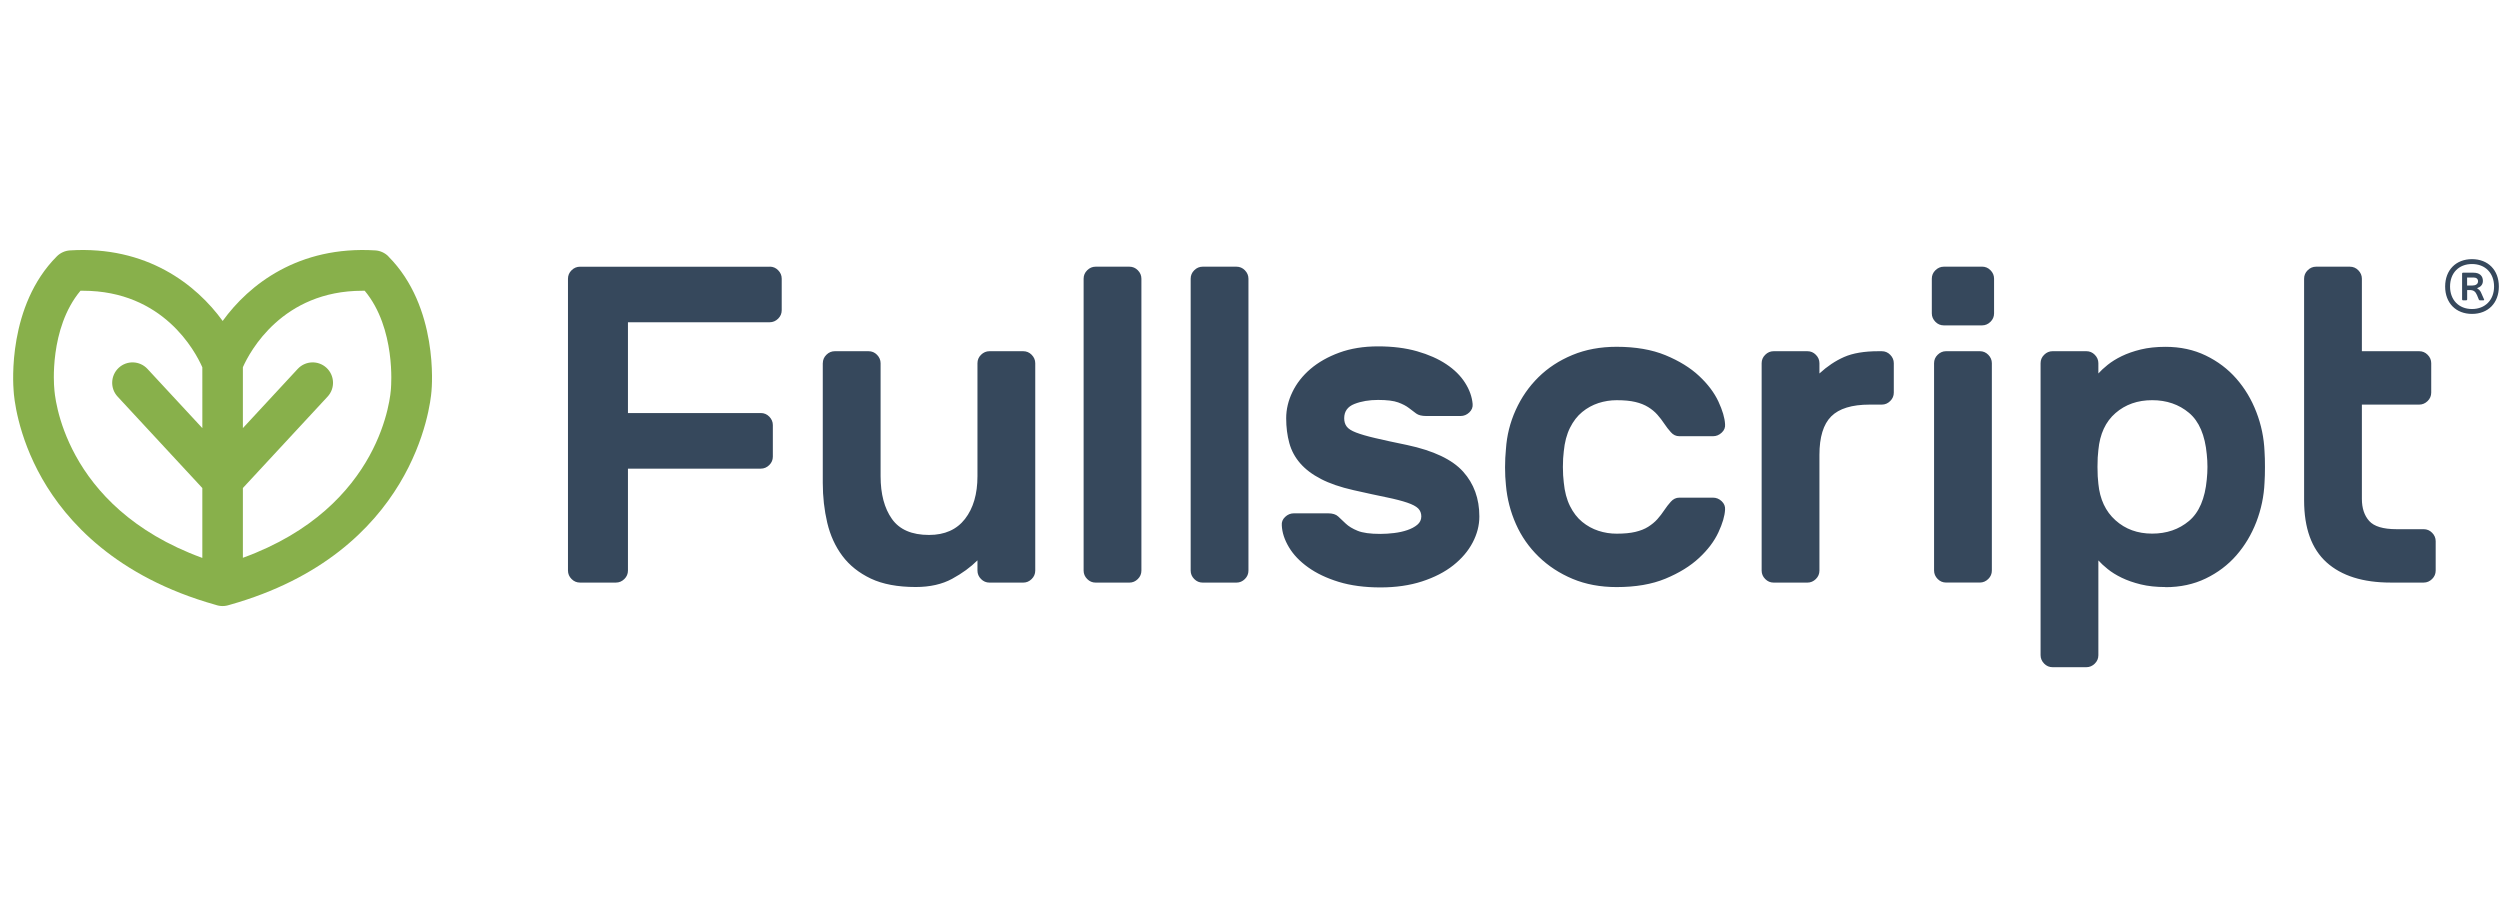
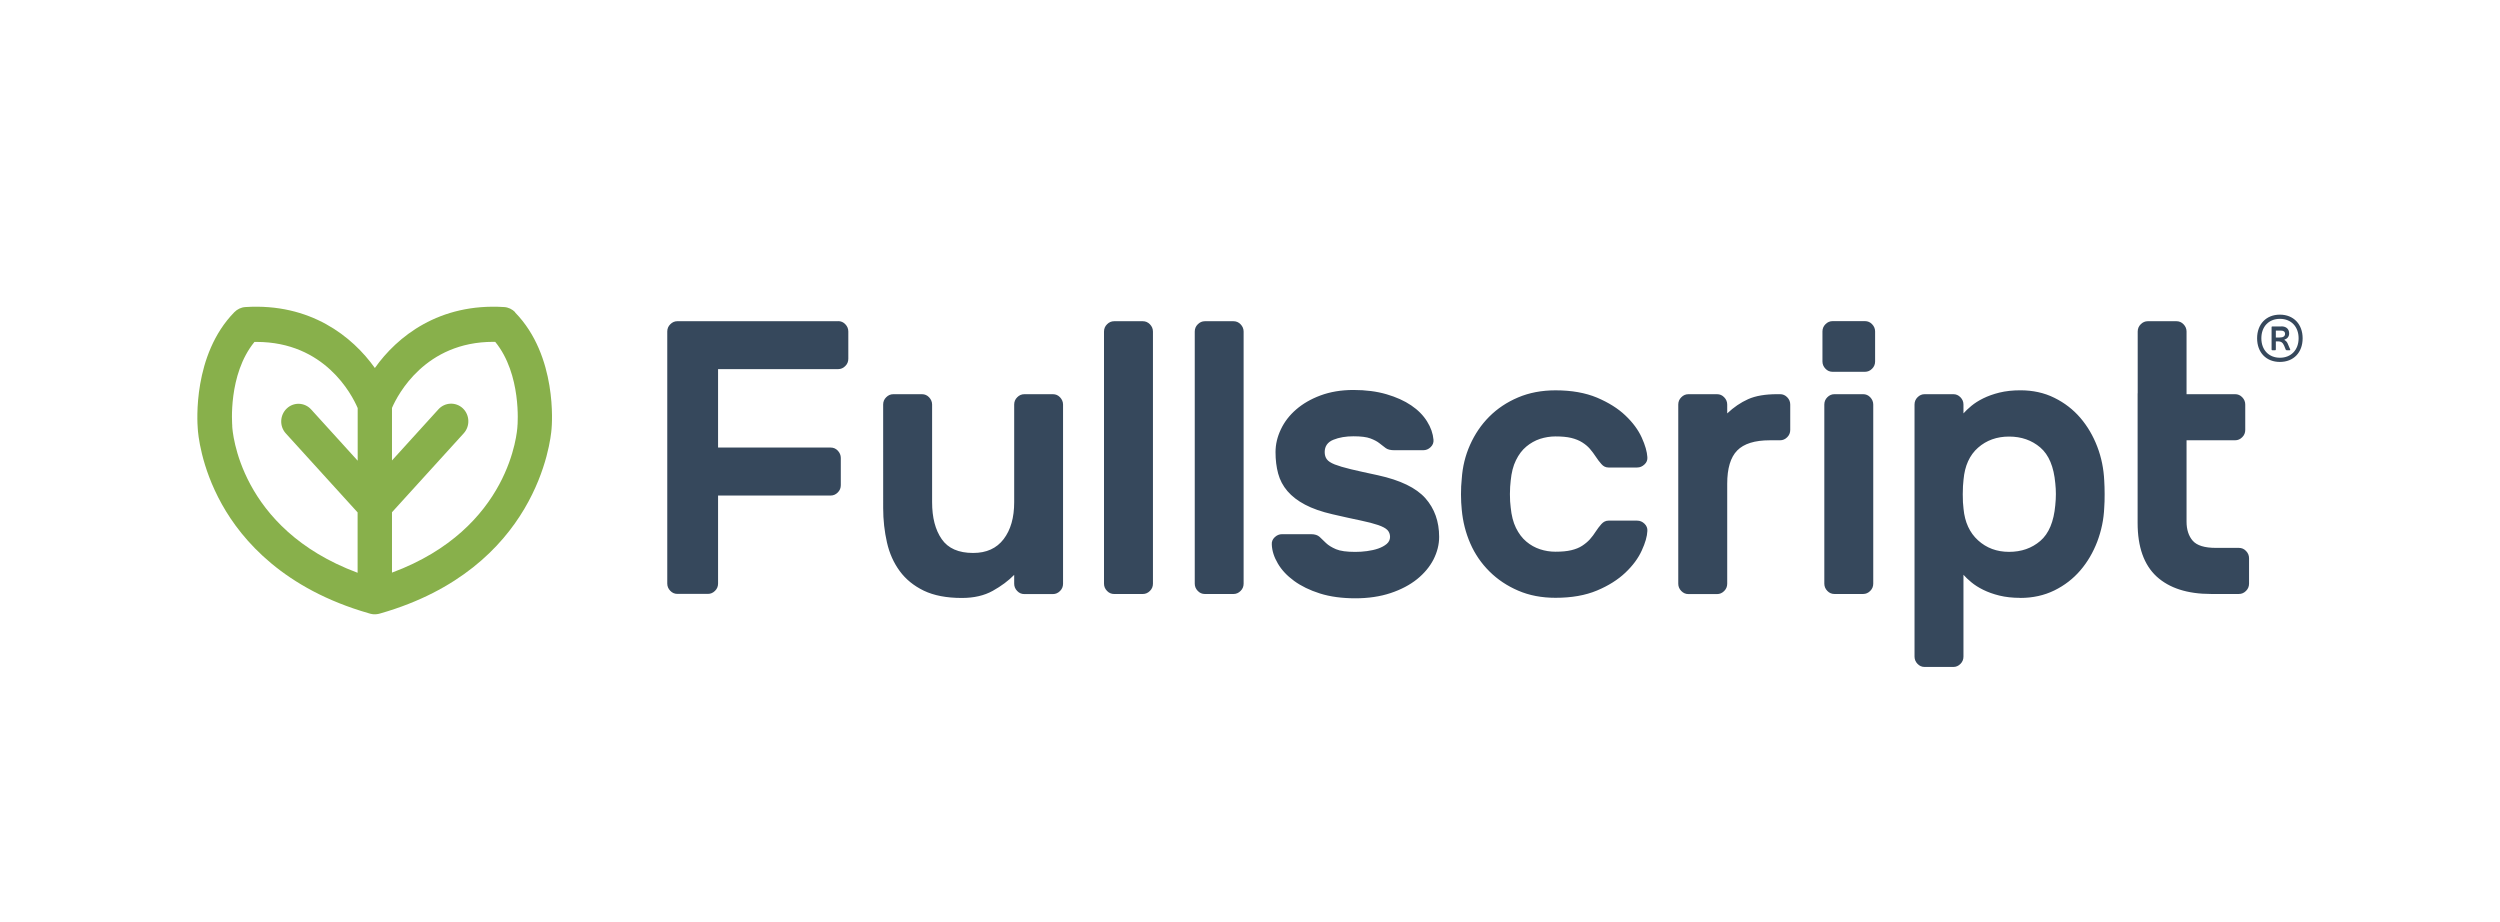
- <svg xmlns="http://www.w3.org/2000/svg" height="70" viewBox="0 0 190 70" width="190">
-   <g fill="none" fill-rule="nonzero" transform="translate(1 19)">
-     <path d="m28.518.483c-.265-.265-.62-.43-.996-.453-5.826-.359-9.597 2.591-11.599 5.363-2.008-2.772-5.776-5.725-11.605-5.363-.379.023-.734.188-.999.453-3.741 3.749-3.332 9.652-3.282 10.229.023.42.265 3.329 2.169 6.669 1.824 3.198 5.588 7.454 13.184 9.588.037.013.08.024.121.037.03.01.057.013.087.02.037.01.077.013.117.02.067.013.137.013.204.013s.131 0 .194-.013c.037-.007.07-.013.107-.017.033-.007.064-.013.097-.023.044-.013.087-.024.134-.037 14.039-3.953 15.256-15.169 15.34-16.22.037-.342.55-6.43-3.278-10.263zm-14.14 13.052-.013-.013-4.157-4.484c-.58-.628-1.562-.664-2.186-.084-.627.584-.664 1.564-.084 2.188l6.426 6.934.013.013v5.309s-.01 0-.013 0c-10.643-3.886-11.22-12.488-11.237-12.867 0-.027-.007-.057-.007-.084-.007-.047-.406-4.477 1.995-7.35h.188c6.114 0 8.545 4.625 9.061 5.789 0 .01.01.017.013.027zm14.341-3.084c0 .024-.007.054-.007.077-.02.386-.597 8.984-11.24 12.86-.007 0-.01 0-.013.007v-5.306l.013-.013 6.426-6.934c.58-.624.543-1.604-.084-2.188-.627-.581-1.606-.544-2.189.084l-4.153 4.484-.013.013v-4.621s.01-.02.013-.034c.513-1.148 2.977-5.782 9.068-5.782h.178c2.383 2.856 2.001 7.306 1.998 7.35z" fill="#88b04b" />
-     <path d="m57.498 1.265c.248 0 .463.091.64.272.181.181.272.396.272.641v2.4c0 .248-.091.463-.272.641-.181.178-.396.272-.64.272h-10.774v6.9h10.1c.248 0 .463.091.64.272s.272.396.272.641v2.4c0 .248-.091.463-.272.641s-.396.272-.64.272h-10.1v7.746c0 .248-.09.463-.271.641-.181.178-.396.272-.64.272h-2.735c-.248 0-.463-.091-.64-.272-.181-.181-.272-.396-.272-.641v-22.18c0-.248.091-.463.272-.641.181-.181.396-.272.64-.272h14.425zm4.036 7.34c0-.248.09-.463.271-.641.181-.181.396-.272.64-.272h2.568c.248 0 .463.091.64.272s.272.396.272.641v8.588c0 1.353.288 2.437.861 3.245.573.812 1.515 1.218 2.82 1.218 1.193 0 2.105-.406 2.735-1.218.63-.812.946-1.893.946-3.245v-8.588c0-.248.09-.463.271-.641.181-.178.396-.272.641-.272h2.567c.248 0 .463.091.641.272.177.181.272.396.272.641v15.76c0 .248-.091.463-.272.641-.181.181-.395.272-.641.272h-2.567c-.248 0-.463-.091-.641-.272-.181-.181-.271-.396-.271-.641v-.779c-.52.52-1.16.987-1.924 1.403-.764.416-1.69.624-2.769.624-1.374 0-2.511-.215-3.412-.641-.902-.43-1.622-1.003-2.162-1.725-.54-.722-.922-1.561-1.15-2.52-.225-.96-.339-1.967-.339-3.027v-9.095zm24.213 15.76c0 .248-.09.463-.272.641-.181.181-.395.272-.64.272h-2.568c-.248 0-.463-.091-.64-.272-.181-.181-.272-.396-.272-.641v-22.184c0-.248.09-.463.272-.641.181-.181.395-.272.64-.272h2.568c.248 0 .462.091.64.272.181.181.272.396.272.641zm8.135 0c0 .248-.09.463-.271.641-.181.181-.396.272-.641.272h-2.567c-.248 0-.463-.091-.641-.272-.181-.181-.271-.396-.271-.641v-22.184c0-.248.09-.463.271-.641.181-.181.396-.272.641-.272h2.567c.248 0 .463.091.641.272.177.181.271.396.271.641zm23.965-9.065c-.043.339-.067.732-.067 1.185 0 .453.024.846.067 1.185.067.698.225 1.295.473 1.792.248.497.556.896.928 1.201.372.305.781.53 1.233.678.45.148.912.218 1.385.218.563 0 1.035-.044 1.417-.134.382-.091.711-.218.979-.389.268-.171.5-.359.694-.574.191-.215.379-.456.557-.728.134-.201.291-.406.472-.607.181-.201.395-.305.64-.305h2.568c.248 0 .466.091.657.272.191.181.275.396.255.641-.024.473-.191 1.047-.507 1.725-.315.678-.804 1.326-1.468 1.943-.664.618-1.515 1.144-2.551 1.574-1.036.43-2.273.641-3.714.641-1.237 0-2.353-.208-3.346-.624-.992-.416-1.854-.98-2.584-1.691-.731-.711-1.308-1.534-1.723-2.47-.416-.936-.671-1.923-.761-2.96-.044-.406-.067-.856-.067-1.352 0-.497.024-.96.067-1.386.067-1.037.315-2.03.744-2.977.429-.946 1.002-1.775 1.723-2.487.721-.712 1.582-1.275 2.585-1.691 1.002-.416 2.122-.624 3.362-.624 1.441 0 2.678.215 3.714.641 1.036.43 1.887.953 2.551 1.574.664.621 1.153 1.269 1.468 1.943.315.678.483 1.252.507 1.725.024.248-.06.463-.255.641-.191.181-.412.272-.657.272h-2.568c-.248 0-.462-.101-.64-.305-.181-.201-.338-.406-.472-.607-.181-.272-.365-.514-.557-.728-.191-.215-.422-.406-.694-.574-.272-.168-.597-.299-.979-.389-.382-.091-.855-.134-1.417-.134-.472 0-.935.074-1.385.218-.449.148-.862.373-1.233.678-.372.305-.68.705-.928 1.201-.248.497-.406 1.094-.473 1.792zm23.248-3.55c-1.351 0-2.326.299-2.923.896-.597.597-.895 1.574-.895 2.926v8.793c0 .248-.09.463-.272.641-.181.178-.395.272-.64.272h-2.568c-.248 0-.462-.091-.64-.272-.181-.181-.272-.396-.272-.641v-15.76c0-.248.09-.463.272-.641.181-.181.395-.272.64-.272h2.568c.248 0 .463.091.64.272.181.181.272.396.272.641v.779c.586-.54 1.21-.96 1.874-1.252.664-.292 1.535-.44 2.618-.44h.248c.248 0 .462.091.64.272s.272.396.272.641v2.232c0 .248-.09.463-.272.641-.181.181-.395.272-.64.272zm8.542-10.485c.248 0 .463.091.64.272.181.181.272.396.272.641v2.638c0 .248-.09.463-.272.641-.181.178-.395.272-.64.272h-2.907c-.248 0-.463-.091-.64-.272-.178-.181-.272-.396-.272-.641v-2.635c0-.248.09-.463.272-.641.181-.178.395-.272.64-.272h2.907zm.744 23.096c0 .248-.09.463-.272.641-.181.178-.395.272-.64.272h-2.568c-.248 0-.463-.091-.64-.272-.178-.181-.272-.396-.272-.641v-15.757c0-.248.09-.463.272-.641.181-.178.395-.272.64-.272h2.568c.248 0 .462.091.64.272s.272.396.272.641v15.76zm13.194 1.255c-.698 0-1.324-.067-1.874-.201-.55-.134-1.036-.305-1.452-.507-.416-.201-.771-.423-1.062-.658-.292-.235-.53-.456-.711-.658v7.202c0 .248-.09.463-.272.641-.181.178-.395.272-.64.272h-2.568c-.248 0-.463-.091-.64-.272-.178-.181-.272-.396-.272-.641v-22.19c0-.248.09-.463.272-.641.181-.181.395-.272.64-.272h2.568c.248 0 .462.091.64.272.178.181.272.396.272.641v.779c.181-.201.416-.423.711-.658.295-.235.647-.456 1.062-.658.416-.201.902-.373 1.452-.507.553-.134 1.176-.201 1.874-.201 1.126 0 2.145.218 3.057.658.912.44 1.69 1.027 2.33 1.759.641.732 1.15 1.577 1.519 2.537.372.96.58 1.957.623 2.994.024.339.033.732.033 1.185 0 .453-.01.846-.033 1.185-.044 1.037-.255 2.034-.623 2.994-.372.96-.878 1.802-1.519 2.537-.64.732-1.417 1.319-2.33 1.759-.912.44-1.93.658-3.057.658zm3.141-8.185c.067-.631.067-1.262 0-1.893-.134-1.467-.586-2.52-1.351-3.161-.764-.641-1.7-.963-2.802-.963-1.103 0-2.032.325-2.786.98-.755.654-1.187 1.591-1.301 2.806-.044.339-.067.765-.067 1.285 0 .52.024.946.067 1.285.114 1.171.546 2.098 1.301 2.772.754.678 1.683 1.013 2.786 1.013 1.103 0 2.038-.322 2.802-.963.764-.641 1.217-1.698 1.351-3.161zm7.395-9.817v-5.433c0-.248.09-.463.272-.641.181-.181.395-.272.64-.272h2.567c.248 0 .463.091.641.272.178.181.272.396.272.641v5.511h4.357c.248 0 .463.091.641.272.181.181.272.396.272.641v2.232c0 .248-.091.463-.272.641-.181.178-.396.272-.641.272h-4.357v7.169c0 .698.184 1.259.556 1.675.372.416 1.063.624 2.079.624h2.062c.248 0 .462.091.64.272.181.181.272.396.272.641v2.232c0 .248-.091.463-.272.641-.181.178-.395.272-.64.272h-2.501c-2.116 0-3.745-.513-4.881-1.537-1.136-1.027-1.706-2.598-1.706-4.719zm-67.091 12.639c0-.248-.081-.453-.238-.611-.157-.158-.436-.305-.831-.44-.395-.134-.922-.272-1.576-.406-.657-.134-1.491-.315-2.507-.544-.996-.225-1.821-.51-2.474-.849-.657-.339-1.18-.735-1.575-1.188-.395-.453-.674-.967-.831-1.544-.158-.577-.238-1.205-.238-1.883 0-.678.158-1.346.476-2.0.315-.654.774-1.238 1.371-1.749.6-.51 1.328-.923 2.186-1.238.858-.315 1.84-.477 2.95-.477s2.095.124 2.967.373c.868.248 1.609.577 2.219.983.61.406 1.086.876 1.425 1.41.338.53.529 1.067.576 1.611.024.248-.063.463-.254.644-.191.181-.413.272-.661.272h-2.608c-.338 0-.593-.064-.764-.188-.167-.124-.355-.265-.56-.423-.204-.158-.476-.299-.814-.423-.338-.124-.848-.188-1.525-.188-.677 0-1.277.101-1.797.305-.52.205-.778.567-.778 1.087 0 .248.06.456.188.628.124.171.362.322.711.456s.835.279 1.458.423c.62.148 1.428.322 2.424.527 2.011.43 3.429 1.104 4.254 2.02.824.916 1.237 2.054 1.237 3.41 0 .678-.171 1.339-.51 1.983-.338.644-.831 1.222-1.474 1.732-.643.51-1.435.916-2.374 1.222-.939.305-1.994.456-3.168.456-1.173 0-2.253-.141-3.168-.423-.915-.282-1.689-.651-2.319-1.104-.634-.453-1.12-.96-1.458-1.527-.338-.564-.52-1.121-.543-1.661-.024-.248.06-.463.254-.644.191-.181.413-.272.661-.272h2.608c.338 0 .593.081.761.238.171.158.362.339.577.544.215.205.513.386.898.544.382.158.959.238 1.729.238.338 0 .687-.024 1.049-.067s.694-.117.999-.221c.305-.104.559-.238.761-.406.201-.168.305-.379.305-.628zm81.893-17.477c0 1.249-.814 2.081-2.041 2.081-1.226 0-2.041-.832-2.041-2.081s.819-2.081 2.041-2.081c1.222 0 2.041.832 2.041 2.081zm-3.709 0c0 1.021.668 1.71 1.668 1.71 1.001 0 1.677-.689 1.677-1.71 0-1.021-.667-1.71-1.677-1.71-1.01 0-1.668.689-1.668 1.71zm1.785-1.051c.455 0 .711.237.711.625 0 .284-.182.461-.403.534-.047.017-.047.03-.004.052.151.09.234.202.29.353l.204.461c.022.047 0 .073-.048.073h-.273c-.034 0-.056-.017-.074-.052l-.138-.34c-.117-.259-.238-.388-.564-.388h-.186v.715c0 .039-.022.065-.065.065h-.255c-.04 0-.065-.022-.065-.065v-1.969c0-.039.022-.065.065-.065h.81zm-.489.978h.359c.29 0 .472-.108.472-.323 0-.202-.147-.289-.343-.289h-.489z" fill="#36485c" />
-   </g>
+ <svg xmlns="http://www.w3.org/2000/svg" fill="none" height="70" viewBox="0 0 190 70" width="190">
+   <path d="m63.701 24.406c.212 0 .394.078.541.234.153.156.23.343.23.553v2.073c0 .216-.076.403-.23.553-.153.156-.335.234-.541.234h-9.128v5.961h8.557c.212 0 .394.078.541.234.147.156.23.343.23.553v2.073c0 .216-.076.403-.23.553-.153.156-.336.234-.541.234h-8.557v6.688c0 .216-.076.403-.23.553-.153.156-.336.234-.541.234h-2.319c-.212 0-.394-.078-.541-.234-.153-.156-.23-.343-.23-.553v-19.151c0-.216.076-.403.23-.553.153-.156.335-.234.541-.234h12.217zm3.419 6.34c0-.216.076-.403.23-.553.153-.156.335-.234.541-.234h2.178c.212 0 .394.078.541.234s.23.343.23.553v7.421c0 1.166.241 2.103.73 2.806.483.703 1.283 1.052 2.389 1.052 1.012 0 1.783-.349 2.319-1.052.535-.703.8-1.635.8-2.806v-7.421c0-.216.076-.403.23-.553.153-.156.335-.234.541-.234h2.172c.212 0 .394.078.541.234s.23.343.23.553v13.617c0 .216-.076.403-.23.553-.153.156-.335.234-.541.234h-2.172c-.212 0-.394-.078-.541-.234-.153-.156-.23-.343-.23-.553v-.673c-.441.451-.983.853-1.63 1.214-.647.361-1.43.541-2.348.541-1.165 0-2.124-.186-2.89-.553-.765-.372-1.371-.865-1.83-1.49-.459-.625-.783-1.346-.971-2.175-.188-.829-.288-1.701-.288-2.614zm20.504 13.611c0 .216-.076.403-.23.553-.153.156-.335.234-.541.234h-2.178c-.212 0-.394-.078-.541-.234-.153-.156-.23-.343-.23-.553v-19.157c0-.216.076-.403.23-.553.153-.156.335-.234.541-.234h2.178c.212 0 .388.078.541.234.153.156.23.343.23.553v19.163zm6.891 0c0 .216-.076.403-.23.553-.153.156-.336.234-.541.234h-2.172c-.212 0-.394-.078-.541-.234-.153-.156-.23-.343-.23-.553v-19.157c0-.216.076-.403.23-.553.153-.156.336-.234.541-.234h2.172c.212 0 .394.078.541.234.153.156.23.343.23.553v19.163zm20.298-7.83c-.035.294-.059.631-.059 1.022s.018.733.059 1.022c.059.601.188 1.118.4 1.55.212.427.471.775.789 1.04.312.264.659.457 1.041.583.383.126.771.186 1.172.186.476 0 .877-.036 1.2-.114.324-.078.6-.186.83-.337.229-.15.424-.312.588-.493.165-.186.324-.397.471-.631.112-.174.247-.348.4-.523.153-.174.336-.264.542-.264h2.177c.212 0 .395.078.559.234.159.156.236.343.218.553-.017.409-.159.907-.429 1.49-.265.583-.683 1.148-1.242 1.677-.565.535-1.283.992-2.16 1.358-.877.367-1.924.553-3.148.553-1.048 0-1.996-.18-2.831-.541-.842-.36-1.572-.847-2.189-1.46-.618-.613-1.107-1.322-1.46-2.133-.353-.811-.565-1.659-.647-2.554-.036-.348-.059-.739-.059-1.166 0-.427.017-.829.059-1.196.058-.895.264-1.755.629-2.572.365-.817.848-1.532 1.46-2.145.612-.613 1.342-1.1 2.189-1.46.848-.36 1.795-.541 2.849-.541 1.218 0 2.265.186 3.148.553.877.373 1.601.823 2.16 1.358.565.535.977 1.094 1.242 1.677.264.583.406 1.082.429 1.49.018.216-.053.403-.218.553-.164.156-.347.234-.559.234h-2.177c-.212 0-.389-.084-.542-.264-.153-.174-.288-.348-.4-.523-.153-.234-.312-.445-.471-.631-.158-.186-.359-.348-.588-.493-.23-.144-.506-.258-.83-.337-.323-.078-.724-.114-1.2-.114-.401 0-.795.066-1.172.186-.382.126-.729.325-1.041.583-.318.264-.577.607-.789 1.04-.212.427-.341.943-.4 1.55zm19.692-3.065c-1.142 0-1.972.258-2.478.775-.506.517-.759 1.358-.759 2.53v7.596c0 .216-.077.403-.23.553-.153.156-.335.234-.541.234h-2.178c-.212 0-.388-.078-.541-.234-.153-.156-.23-.343-.23-.553v-13.617c0-.216.077-.403.23-.553.153-.156.335-.234.541-.234h2.178c.212 0 .394.078.541.234.153.156.23.343.23.553v.673c.494-.469 1.024-.829 1.589-1.082s1.3-.379 2.218-.379h.212c.212 0 .389.078.542.234s.229.343.229.553v1.929c0 .216-.076.403-.229.553-.153.156-.336.234-.542.234zm7.232-9.056c.212 0 .395.078.542.234.153.156.229.343.229.553v2.277c0 .216-.076.403-.229.553-.153.156-.336.234-.542.234h-2.46c-.211 0-.394-.078-.541-.234-.153-.156-.23-.343-.23-.553v-2.277c0-.216.077-.403.23-.553.153-.156.335-.234.541-.234zm.63 19.95c0 .216-.076.403-.229.553-.153.156-.336.234-.542.234h-2.177c-.212 0-.395-.078-.542-.234-.153-.156-.229-.343-.229-.553v-13.611c0-.216.076-.403.229-.553.153-.156.336-.234.542-.234h2.177c.212 0 .394.078.542.234.147.156.229.343.229.553zm11.176 1.082c-.589 0-1.124-.06-1.589-.174s-.877-.264-1.23-.439c-.353-.174-.653-.366-.9-.571-.248-.204-.448-.397-.601-.571v6.219c0 .216-.076.403-.229.553-.153.156-.336.234-.542.234h-2.177c-.212 0-.395-.078-.542-.234-.153-.156-.229-.343-.229-.553v-19.157c0-.216.076-.403.229-.553.153-.156.336-.234.542-.234h2.177c.212 0 .389.078.542.234s.229.343.229.553v.673c.153-.174.353-.367.601-.571.247-.204.547-.397.9-.571.353-.174.765-.325 1.23-.439.471-.114.995-.174 1.589-.174.953 0 1.818.186 2.589.571.771.379 1.43.889 1.972 1.52.541.631.971 1.364 1.289 2.193.317.829.488 1.689.529 2.584.018.294.03.631.03 1.022s-.006.733-.03 1.022c-.035.895-.217 1.755-.529 2.584-.318.829-.742 1.556-1.289 2.193-.542.631-1.201 1.142-1.972 1.52s-1.636.571-2.589.571zm2.66-7.067c.059-.547.059-1.088 0-1.635-.112-1.268-.494-2.175-1.142-2.728-.647-.553-1.442-.829-2.371-.829-.93 0-1.719.282-2.36.847-.642.565-1.007 1.376-1.101 2.422-.035.294-.059.661-.059 1.112s.018.817.059 1.112c.094 1.01.465 1.815 1.101 2.392.641.583 1.424.877 2.36.877.935 0 1.724-.276 2.371-.829.648-.553 1.03-1.466 1.142-2.728zm6.262-8.479v-4.693c0-.216.076-.403.229-.553.153-.156.336-.234.542-.234h2.171c.212 0 .395.078.542.234.153.156.229.343.229.553v4.759h3.69c.212 0 .394.078.542.234.153.156.229.343.229.553v1.929c0 .216-.076.403-.229.553-.153.156-.336.234-.542.234h-3.69v6.189c0 .601.159 1.088.471 1.448.318.36.9.541 1.76.541h1.748c.211 0 .394.078.541.234.153.156.23.343.23.553v1.929c0 .216-.077.403-.23.553-.153.156-.335.234-.541.234h-2.119c-1.795 0-3.172-.445-4.137-1.328-.96-.889-1.442-2.241-1.442-4.074v-9.849zm-56.821 10.919c0-.216-.071-.391-.2-.529-.135-.138-.371-.264-.706-.379-.336-.114-.783-.234-1.336-.348s-1.265-.27-2.125-.469c-.841-.192-1.542-.439-2.095-.733-.559-.294-1-.637-1.336-1.028-.336-.391-.571-.835-.706-1.334-.135-.499-.2-1.04-.2-1.629s.135-1.16.406-1.731c.265-.565.653-1.07 1.159-1.508s1.124-.799 1.854-1.07c.73-.27 1.56-.415 2.501-.415.942 0 1.772.108 2.513.324.736.216 1.366.499 1.878.847.518.349.918.757 1.206 1.22.288.457.447.919.489 1.394.017.216-.053.403-.218.559-.159.156-.347.234-.559.234h-2.207c-.289 0-.5-.054-.648-.162-.141-.108-.3-.228-.476-.367-.171-.138-.4-.258-.689-.367-.288-.108-.718-.162-1.289-.162-.57 0-1.082.084-1.524.264-.441.18-.659.493-.659.937 0 .216.053.397.159.541.106.15.306.277.6.397.294.114.706.24 1.236.366.524.126 1.207.276 2.054.457 1.701.373 2.901.956 3.602 1.743.7.793 1.047 1.773 1.047 2.944 0 .583-.147 1.154-.429 1.713-.289.559-.707 1.058-1.248 1.496-.547.439-1.218.793-2.013 1.058-.794.264-1.689.397-2.683.397-.995 0-1.907-.12-2.684-.366-.777-.246-1.43-.565-1.966-.956-.536-.391-.948-.829-1.236-1.322-.288-.487-.441-.968-.459-1.436-.018-.216.053-.403.218-.559.165-.156.347-.234.559-.234h2.207c.288 0 .5.072.648.204.147.138.306.294.488.469.182.174.436.331.759.469.324.138.812.204 1.466.204.288 0 .582-.018.888-.06.306-.042.589-.102.848-.192.259-.09.471-.204.647-.349.171-.144.259-.331.259-.541zm69.356-15.101c0 1.082-.689 1.797-1.73 1.797-1.042 0-1.73-.721-1.73-1.797 0-1.076.694-1.797 1.73-1.797s1.73.721 1.73 1.797zm-3.137 0c0 .883.565 1.478 1.413 1.478.847 0 1.418-.595 1.418-1.478 0-.883-.565-1.478-1.418-1.478-.854 0-1.413.595-1.413 1.478zm1.513-.907c.382 0 .6.204.6.541 0 .246-.153.397-.341.463-.042.012-.042.024 0 .042.129.078.2.174.247.306l.17.397c.018.042.001.066-.041.066h-.229s-.047-.012-.065-.042l-.118-.294c-.1-.222-.2-.337-.476-.337h-.159v.619c0 .036-.018.054-.053.054h-.218c-.035 0-.053-.018-.053-.054v-1.701c0-.036.018-.054.053-.054h.689zm-.418.847h.306c.247 0 .4-.09.4-.276 0-.174-.124-.246-.288-.246h-.412v.529z" fill="#36485c" />
+   <path d="m39.154 23.727c-.224-.228-.524-.373-.842-.391-4.932-.312-8.127 2.235-9.822 4.633-1.701-2.392-4.896-4.946-9.834-4.633-.324.018-.624.162-.848.391-3.166 3.239-2.819 8.341-2.778 8.839.018.36.224 2.878 1.836 5.763 1.542 2.764 4.732 6.436 11.164 8.28.029.012.071.018.1.03.024.006.047.012.076.018s.065.012.1.018c.059.012.118.012.171.012.053 0 .112 0 .165-.012.029 0 .059-.012.088-.012s.053-.012.082-.018c.035-.012.076-.018.112-.03 11.888-3.413 12.924-13.106 12.994-14.013.029-.294.465-5.553-2.778-8.864zm-11.976 11.279-.012-.012-3.519-3.876c-.488-.541-1.324-.577-1.854-.072-.53.505-.565 1.352-.071 1.893l5.444 5.991.012.012v4.585h-.012c-9.01-3.359-9.499-10.792-9.516-11.117 0-.024 0-.048 0-.072 0-.042-.341-3.87 1.689-6.352h.159c5.179 0 7.239 3.996 7.674 5 0 .006.006.012.012.024v3.99zm12.147-2.668v.066c-.018.331-.506 7.758-9.522 11.111 0 0-.006 0-.012 0v-4.585l.012-.012 5.444-5.991c.488-.541.459-1.388-.071-1.893-.53-.499-1.359-.469-1.854.072l-3.519 3.876-.012.012v-3.99s.006-.018.012-.03c.435-.992 2.519-4.994 7.68-4.994h.153c2.019 2.47 1.695 6.31 1.695 6.352z" fill="#88b04b" />
</svg>
